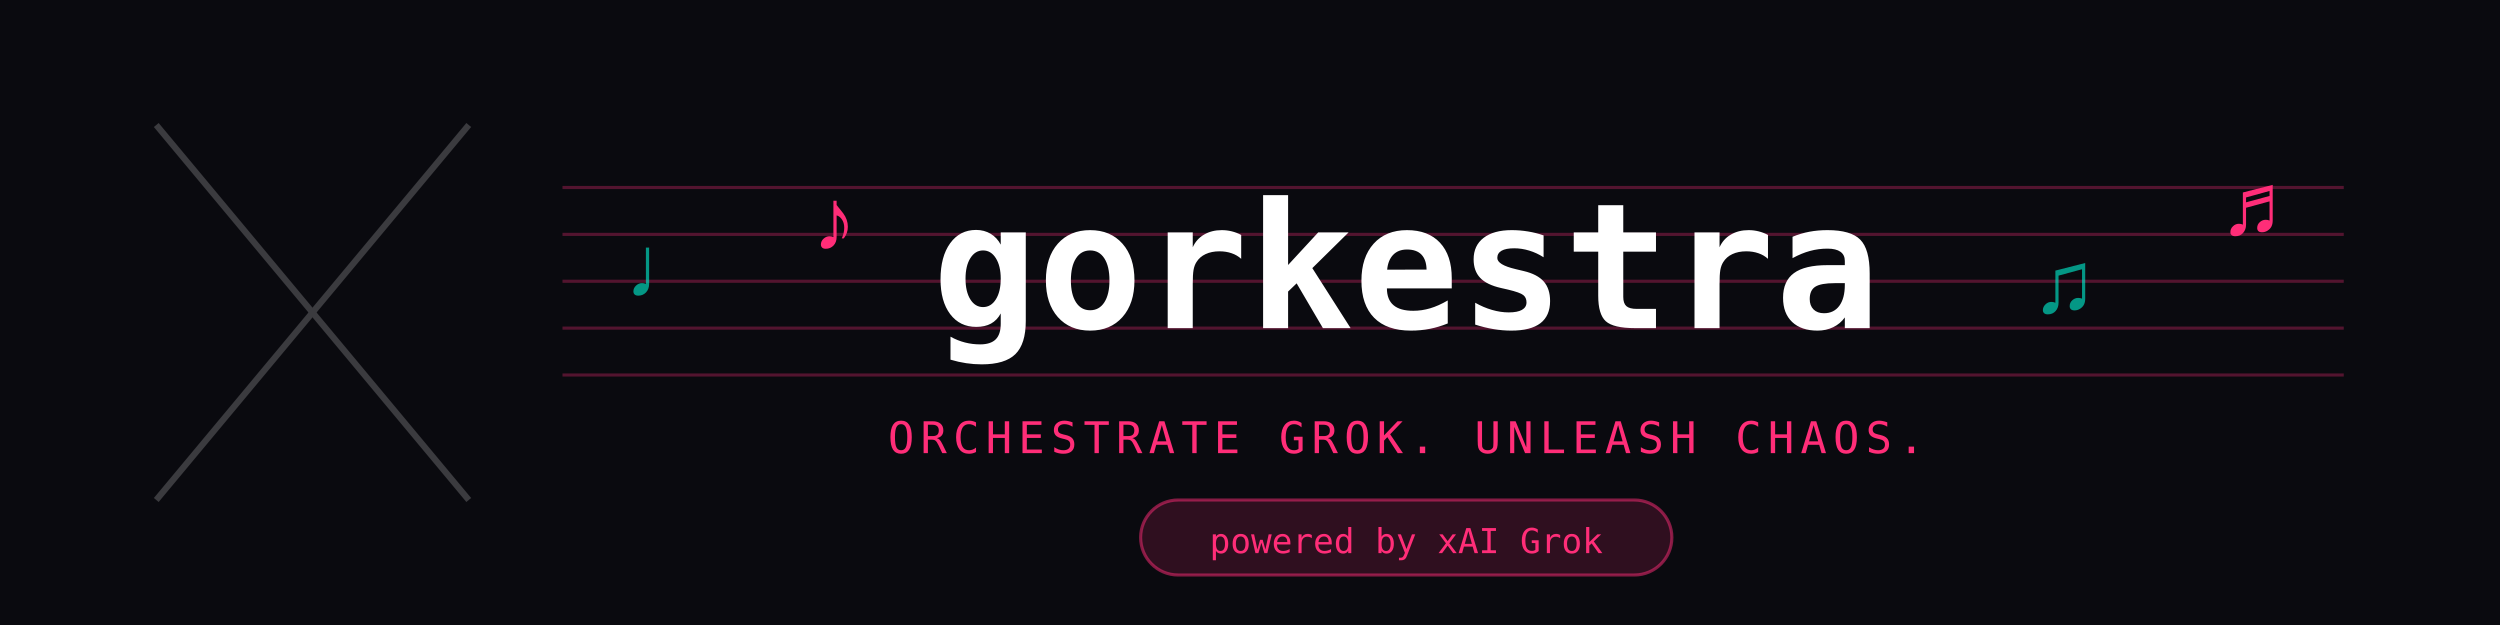
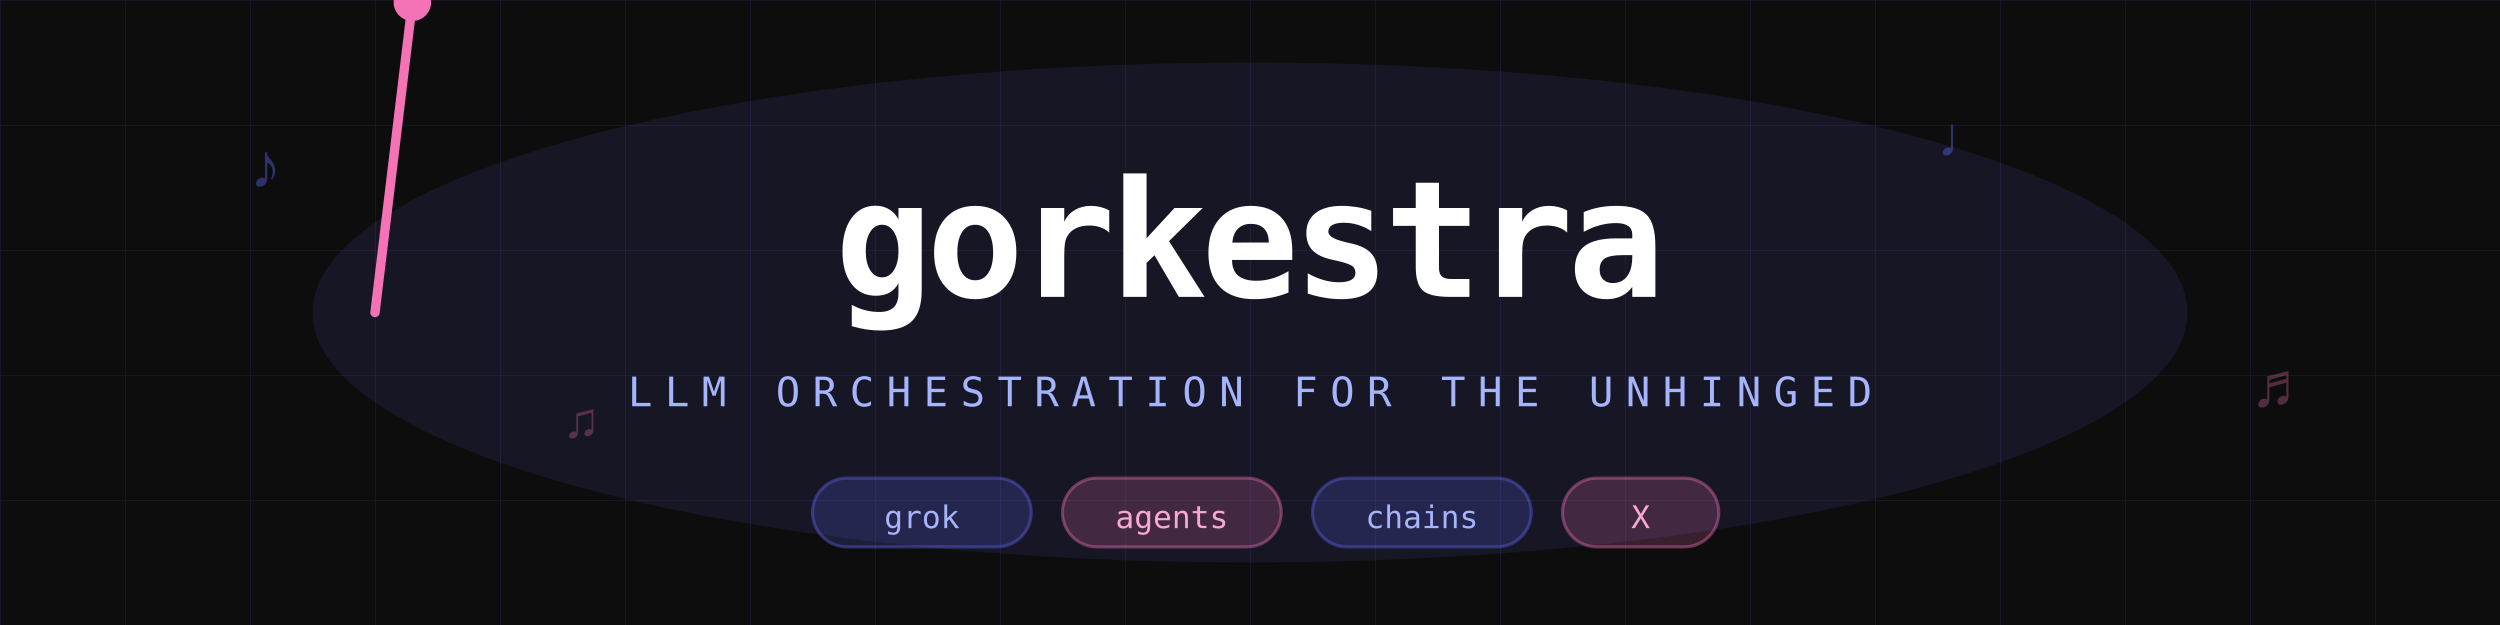
<svg xmlns="http://www.w3.org/2000/svg" width="800" height="200" viewBox="0 0 800 200" fill="none">
-   <rect width="800" height="200" fill="#0a0a0f" />
+   <rect width="800" height="200" fill="#0d0d0d" />
  <defs>
-     <linearGradient id="grad1" x1="0%" y1="0%" x2="100%" y2="0%">
-       <stop offset="0%" style="stop-color:#ff2d78;stop-opacity:1" />
-       <stop offset="100%" style="stop-color:#00f5d4;stop-opacity:1" />
-     </linearGradient>
+     <pattern id="grid" width="40" height="40" patternUnits="userSpaceOnUse">
+       <path d="M 40 0 L 0 0 0 40" fill="none" stroke="#1a1a2e" stroke-width="0.5" />
+     </pattern>
  </defs>
-   <g opacity="0.2">
-     <line x1="50" y1="40" x2="150" y2="160" stroke="#ffffff" stroke-width="2" />
-     <line x1="150" y1="40" x2="50" y2="160" stroke="#ffffff" stroke-width="2" />
+   <rect width="800" height="200" fill="url(#grid)" />
+   <ellipse cx="400" cy="100" rx="300" ry="80" fill="#6366f1" opacity="0.1" />
+   <g transform="translate(120, 100) rotate(-30)">
+     <line x1="0" y1="0" x2="60" y2="-80" stroke="#f472b6" stroke-width="3" stroke-linecap="round" />
+     <circle cx="60" cy="-80" r="6" fill="#f472b6" />
  </g>
-   <g opacity="0.3">
-     <line x1="180" y1="60" x2="750" y2="60" stroke="#ff2d78" stroke-width="1" />
-     <line x1="180" y1="75" x2="750" y2="75" stroke="#ff2d78" stroke-width="1" />
-     <line x1="180" y1="90" x2="750" y2="90" stroke="#ff2d78" stroke-width="1" />
-     <line x1="180" y1="105" x2="750" y2="105" stroke="#ff2d78" stroke-width="1" />
-     <line x1="180" y1="120" x2="750" y2="120" stroke="#ff2d78" stroke-width="1" />
+   <text x="80" y="60" font-size="20" fill="#6366f1" opacity="0.4">♪</text>
+   <text x="180" y="140" font-size="16" fill="#f472b6" opacity="0.3">♫</text>
+   <text x="620" y="50" font-size="18" fill="#6366f1" opacity="0.4">♩</text>
+   <text x="720" y="130" font-size="20" fill="#f472b6" opacity="0.3">♬</text>
+   <text x="400" y="95" font-family="'SF Mono', 'Fira Code', monospace" font-size="52" font-weight="700" fill="white" text-anchor="middle" letter-spacing="-2">gorkestra</text>
+   <text x="400" y="130" font-family="'SF Mono', monospace" font-size="13" fill="#a5b4fc" text-anchor="middle" letter-spacing="4">LLM ORCHESTRATION FOR THE UNHINGED</text>
+   <g transform="translate(400, 165)">
+     <rect x="-140" y="-12" width="70" height="22" rx="11" fill="#6366f1" fill-opacity="0.2" stroke="#6366f1" stroke-opacity="0.4" />
+     <text x="-105" y="4" font-family="monospace" font-size="10" fill="#a5b4fc" text-anchor="middle">grok</text>
+     <rect x="-60" y="-12" width="70" height="22" rx="11" fill="#f472b6" fill-opacity="0.2" stroke="#f472b6" stroke-opacity="0.4" />
+     <text x="-25" y="4" font-family="monospace" font-size="10" fill="#f9a8d4" text-anchor="middle">agents</text>
+     <rect x="20" y="-12" width="70" height="22" rx="11" fill="#6366f1" fill-opacity="0.2" stroke="#6366f1" stroke-opacity="0.4" />
+     <text x="55" y="4" font-family="monospace" font-size="10" fill="#a5b4fc" text-anchor="middle">chains</text>
+     <rect x="100" y="-12" width="50" height="22" rx="11" fill="#f472b6" fill-opacity="0.2" stroke="#f472b6" stroke-opacity="0.4" />
+     <text x="125" y="4" font-family="monospace" font-size="10" fill="#f9a8d4" text-anchor="middle">X</text>
  </g>
-   <text x="200" y="95" font-size="28" fill="#00f5d4" opacity="0.6">♩</text>
-   <text x="260" y="80" font-size="28" fill="#ff2d78">♪</text>
-   <text x="650" y="100" font-size="28" fill="#00f5d4" opacity="0.6">♫</text>
-   <text x="710" y="75" font-size="28" fill="#ff2d78">♬</text>
-   <text x="450" y="105" font-family="monospace" font-size="56" font-weight="bold" fill="white" text-anchor="middle">gorkestra</text>
-   <text x="450" y="145" font-family="monospace" font-size="14" fill="#ff2d78" text-anchor="middle" letter-spacing="2">ORCHESTRATE GROK. UNLEASH CHAOS.</text>
-   <rect x="365" y="160" width="170" height="24" rx="12" fill="#ff2d78" fill-opacity="0.15" stroke="#ff2d78" stroke-opacity="0.5" />
-   <text x="450" y="177" font-family="monospace" font-size="11" fill="#ff2d78" text-anchor="middle">powered by xAI Grok</text>
</svg>
